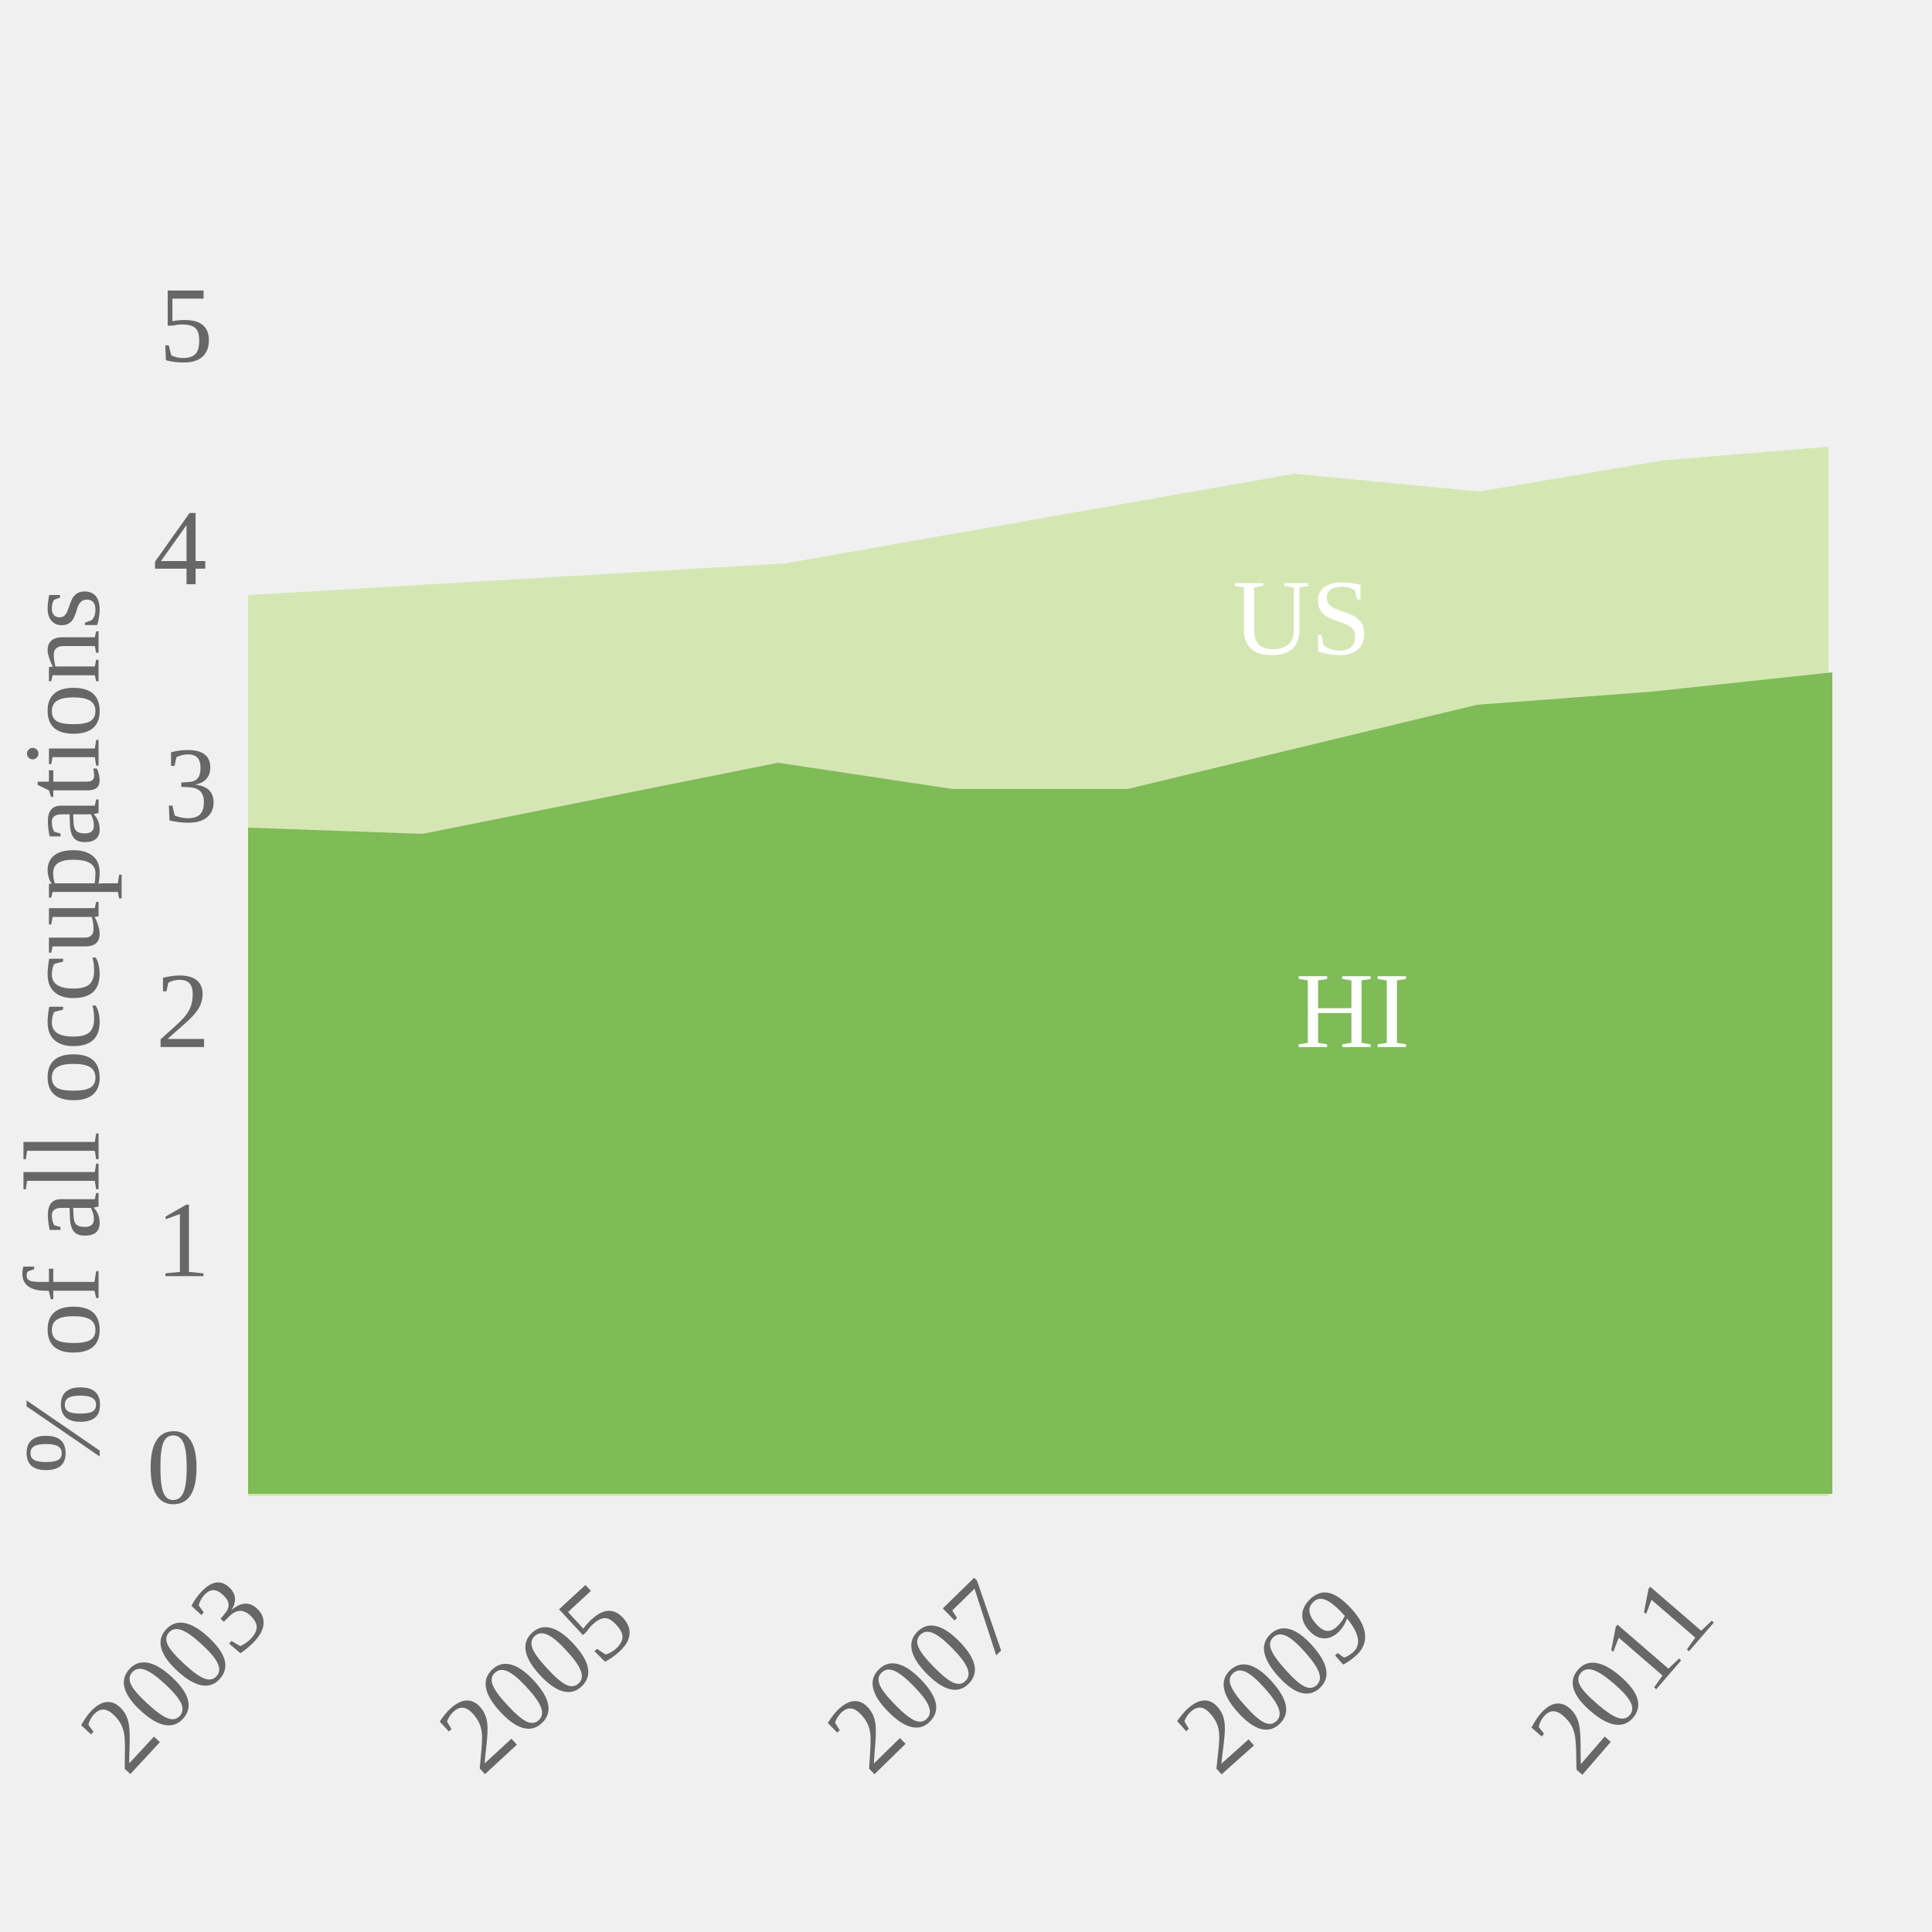
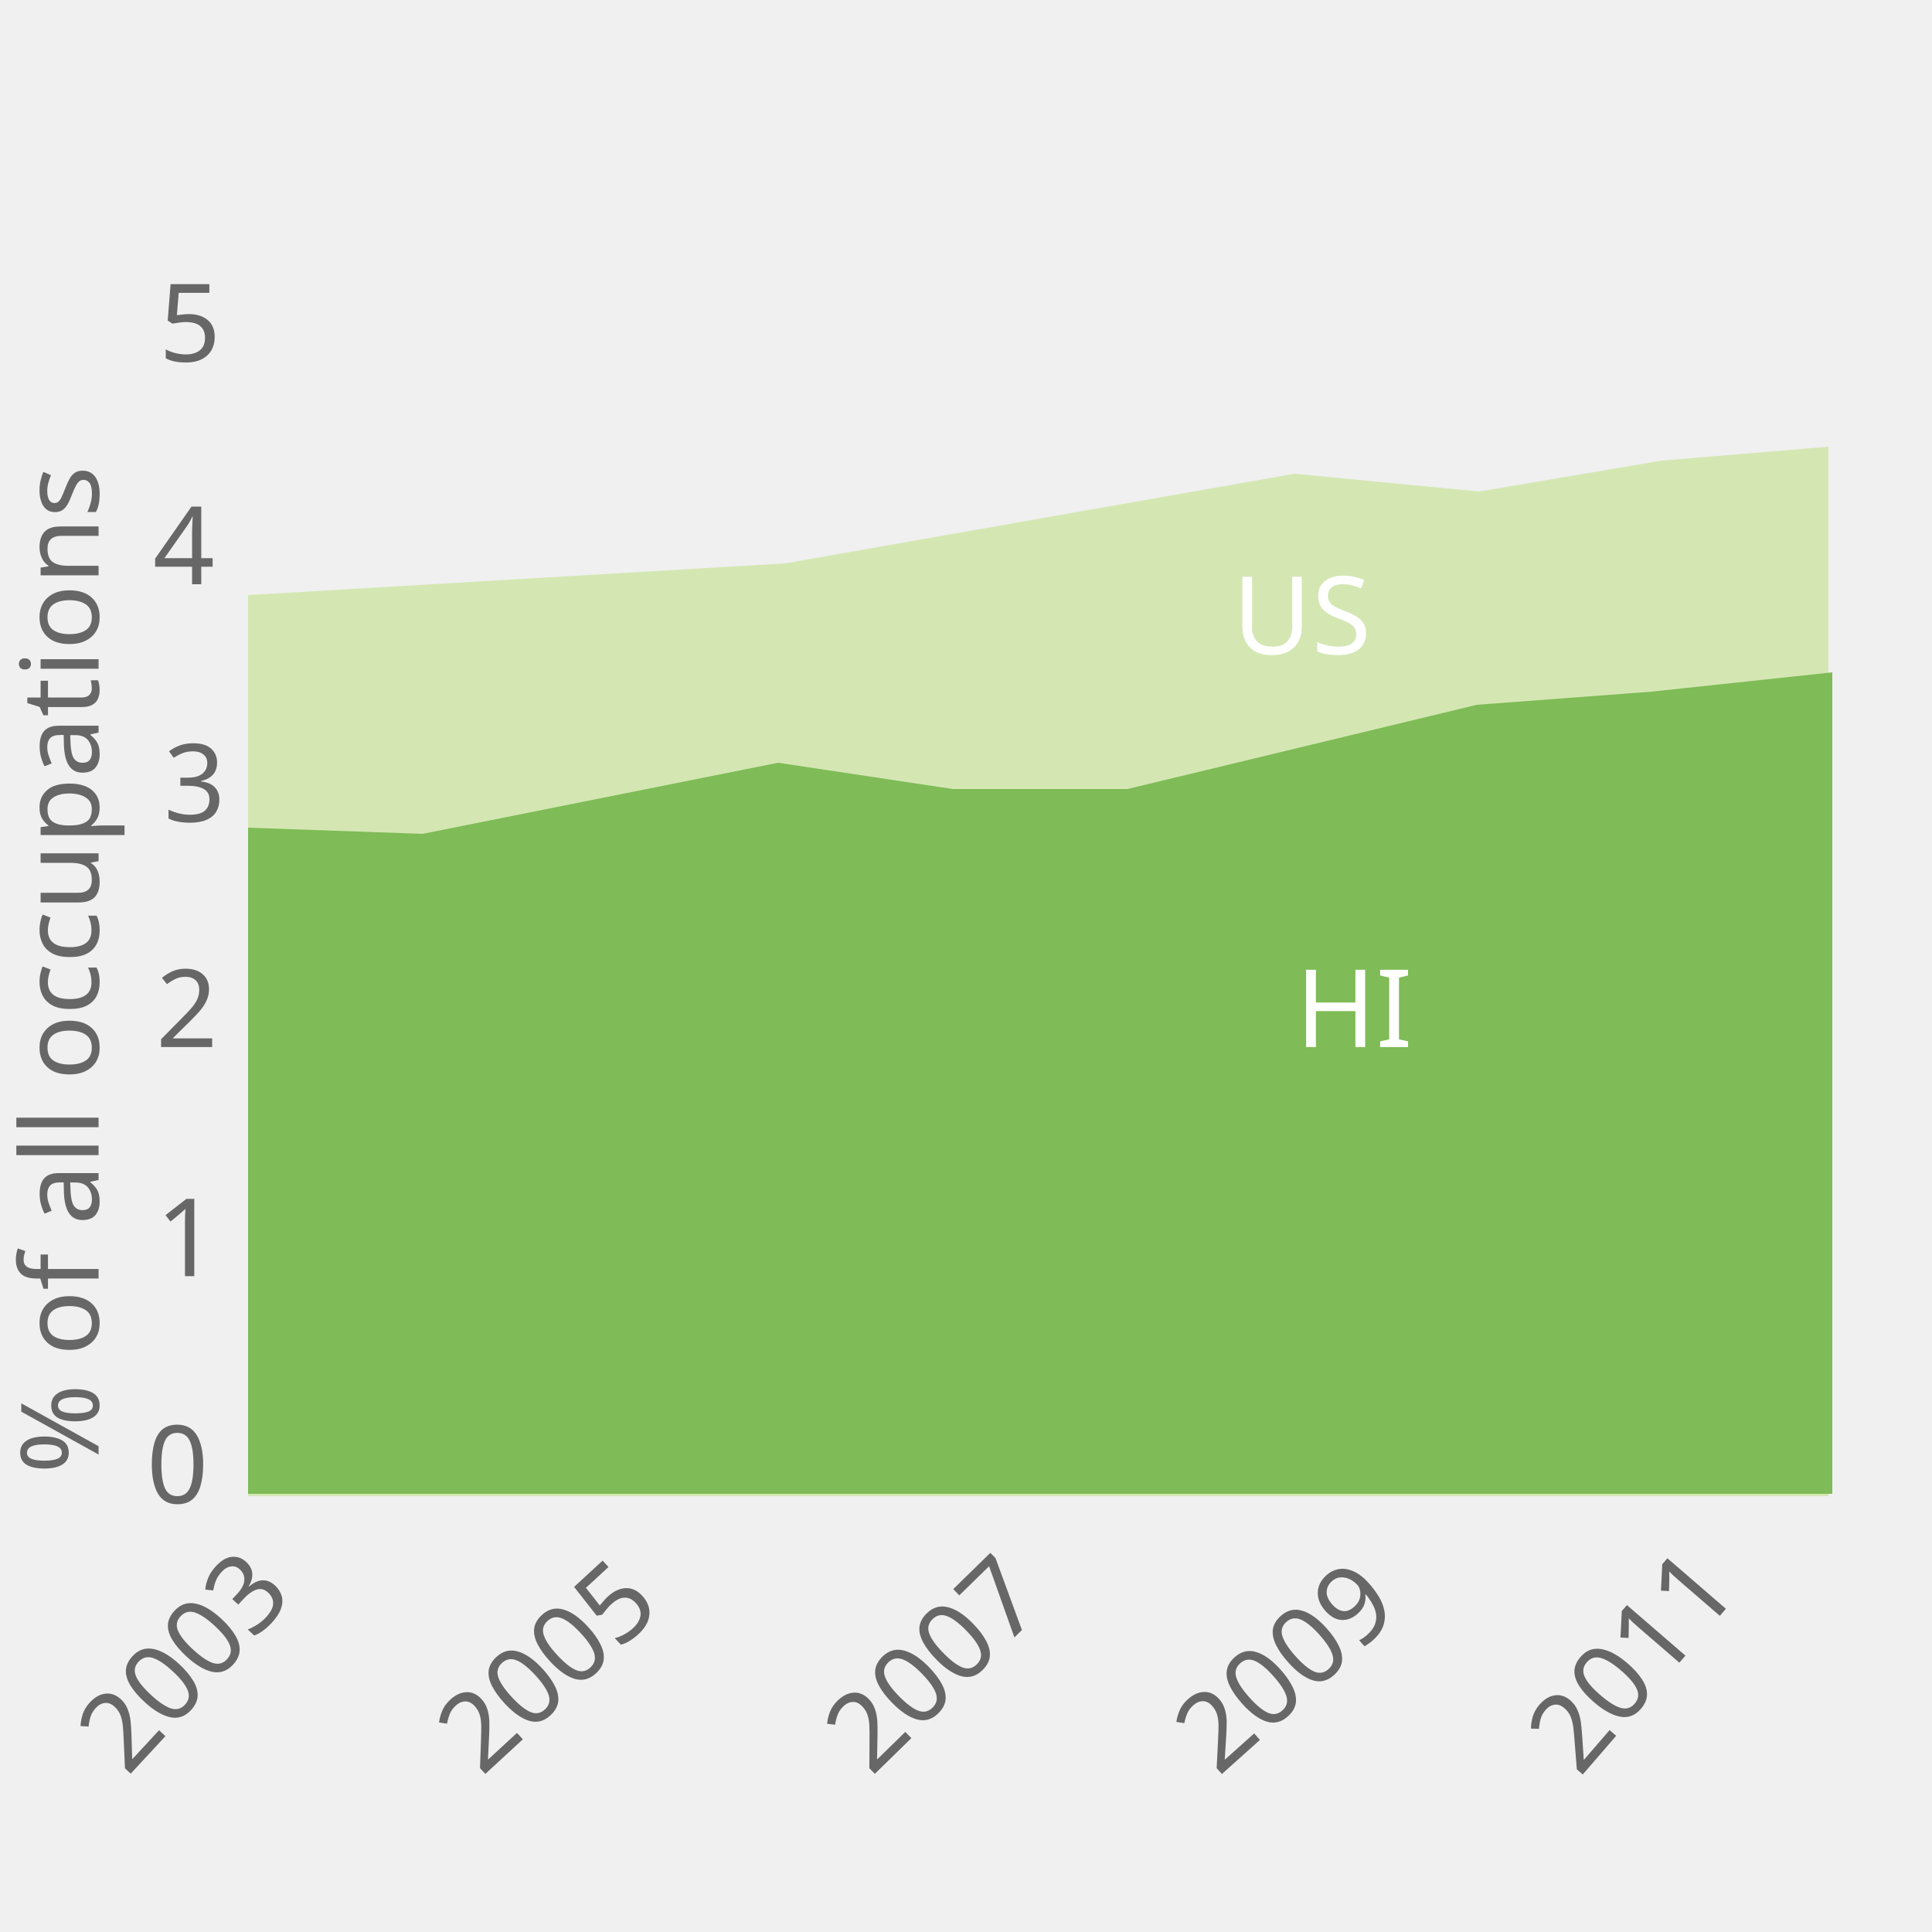
- <svg xmlns="http://www.w3.org/2000/svg" xmlns:xlink="http://www.w3.org/1999/xlink" id="Layer_1" viewBox="0 0 250 250">
-   <style>.st0{display:none;} .st1{display:inline;} .st2{clip-path:url(#SVGID_2_);fill:none;stroke:#989798;stroke-linejoin:round;stroke-miterlimit:10;} .st3{clip-path:url(#SVGID_4_);fill:none;stroke:#989798;stroke-linejoin:round;stroke-miterlimit:10;} .st4{fill:#D4E7B3;} .st5{fill:#7FBB57;} .st6{fill:#676767;} .st7{font-family:&amp;apos;Montserrat-Regular&amp;apos;;} .st8{font-size:14px;} .st9{display:none;fill:#676767;enable-background:new ;} .st10{font-size:14.001px;} .st11{fill:#FFFFFF;}</style>
+ <svg xmlns="http://www.w3.org/2000/svg" xmlns:xlink="http://www.w3.org/1999/xlink" viewBox="0 0 250 250" enable-background="new 0 0 250 250">
+   <style type="text/css">.st0{display:none;} .st1{display:inline;} .st2{clip-path:url(#SVGID_2_);fill:none;stroke:#989798;stroke-linejoin:round;stroke-miterlimit:10;} .st3{clip-path:url(#SVGID_4_);fill:none;stroke:#989798;stroke-linejoin:round;stroke-miterlimit:10;} .st4{fill:#D4E7B3;} .st5{fill:#7FBB57;} .st6{fill:#676767;} .st7{font-family:'Montserrat-Regular';} .st8{font-size:14px;} .st9{display:none;fill:#676767;enable-background:new ;} .st10{font-size:14.001px;} .st11{fill:#FFFFFF;}</style>
  <g id="Layer_1_1_" class="st0">
    <g class="st1">
      <defs>
        <path id="SVGID_1_" d="M5.4 27.3h319.8v191.9H5.4z" />
      </defs>
      <clipPath id="SVGID_2_">
        <use xlink:href="#SVGID_1_" overflow="visible" />
      </clipPath>
      <path class="st2" d="M25.8 38.9H243M25.8 70.8H243M25.8 101.9H243m-217.2 32H243M25.8 165H243" />
    </g>
    <g class="st1">
      <defs>
        <path id="SVGID_3_" d="M5.4 27.3h319.8v191.9H5.4z" />
      </defs>
      <clipPath id="SVGID_4_">
        <use xlink:href="#SVGID_3_" overflow="visible" />
      </clipPath>
      <path class="st3" d="M26 196.7V38.9" />
    </g>
  </g>
  <path class="st4" d="M32.1 77l69.5-4.1 65.9-11.6 23.9 2.3 23.6-4 21.6-1.8v135.8H32.1z" id="Layer_4" />
  <path class="st5" d="M32.1 107.1v86.2h205V87l-23.4 2.5-22.6 1.7-45.2 10.9h-22.6l-22.6-3.4-46 9.2z" id="Layer_3" />
  <g id="Layer_2">
-     <text transform="translate(18.96 194.508)" class="st6 st7 st8">0</text>
-     <text transform="translate(20.17 165.13)" class="st6 st7 st8">1</text>
-     <text transform="translate(20.17 135.49)" class="st6 st7 st8">2</text>
+     <text transform="translate(18.959 194.508)" class="st6 st7 st8">0</text>
+     <text transform="translate(20.171 165.13)" class="st6 st7 st8">1</text>
+     <text transform="translate(20.171 135.489)" class="st6 st7 st8">2</text>
    <text transform="translate(21.182 106.318)" class="st6 st7 st8">3</text>
-     <text transform="translate(19.778 75.6)" class="st6 st7 st8">4</text>
+     <text transform="translate(19.778 75.599)" class="st6 st7 st8">4</text>
    <text transform="translate(20.576 46.768)" class="st6 st7 st8">5</text>
-     <text transform="rotate(-47.258 271.1 96.192)" class="st6 st7 st8">2003</text>
-     <text transform="rotate(-45.98 290.38 69.447)" class="st9 st7 st8">2004</text>
-     <text transform="rotate(-42.7 325.336 35.297)" class="st6 st7 st8">2005</text>
-     <text transform="rotate(-44.226 326.847 7.145)" class="st9 st7 st8">2006</text>
-     <text transform="rotate(-44.332 338.65 -23.342)" class="st6 st7 st8">2007</text>
-     <text transform="rotate(-42.38 364.776 -60.685)" class="st9 st7 st8">2008</text>
-     <text transform="rotate(-41.807 379.922 -91.335)" class="st6 st7 st8">2009</text>
-     <text transform="rotate(-44.072 375.07 -109.735)" class="st9 st7 st10">2010</text>
-     <text transform="rotate(-49.18 353.602 -108.225)" class="st6 st7 st8">2011</text>
-     <text transform="rotate(-40.483 423.108 -186.627)" class="st9 st7 st8">2012</text>
-     <text transform="rotate(-90 101.735 88.98)" class="st6 st7 st8">% of all occupations</text>
-     <text transform="translate(167.653 135.49)" class="st11 st7 st8">HI</text>
-     <text transform="translate(159.498 84.63)" class="st11 st7 st8">US</text>
+     <text transform="matrix(.679 -.734 .734 .679 16.461 230.002)" class="st6 st7 st8">2003</text>
+     <text transform="matrix(.695 -.719 .719 .695 38.656 230.001)" class="st9 st7 st8">2004</text>
+     <text transform="matrix(.735 -.678 .678 .735 62.309 230)" class="st6 st7 st8">2005</text>
+     <text transform="matrix(.717 -.698 .698 .717 87.644 230.001)" class="st9 st7 st8">2006</text>
+     <text transform="matrix(.715 -.699 .699 .715 112.725 230.002)" class="st6 st7 st8">2007</text>
+     <text transform="matrix(.739 -.674 .674 .739 136.218 230.002)" class="st9 st7 st8">2008</text>
+     <text transform="matrix(.745 -.667 .667 .745 157.612 230.002)" class="st6 st7 st8">2009</text>
+     <text transform="matrix(.719 -.696 .696 .719 181.932 230.002)" class="st9 st7 st10">2010</text>
+     <text transform="matrix(.654 -.757 .757 .654 204.37 230.124)" class="st6 st7 st8">2011</text>
+     <text transform="matrix(.761 -.649 .649 .761 222.451 230.003)" class="st9 st7 st8">2012</text>
+     <text transform="matrix(0 -1 1 0 12.755 190.715)" class="st6 st7 st8">% of all occupations</text>
+     <text transform="translate(167.653 135.489)" class="st11 st7 st8">HI</text>
+     <text transform="translate(159.498 84.631)" class="st11 st7 st8">US</text>
  </g>
</svg>
